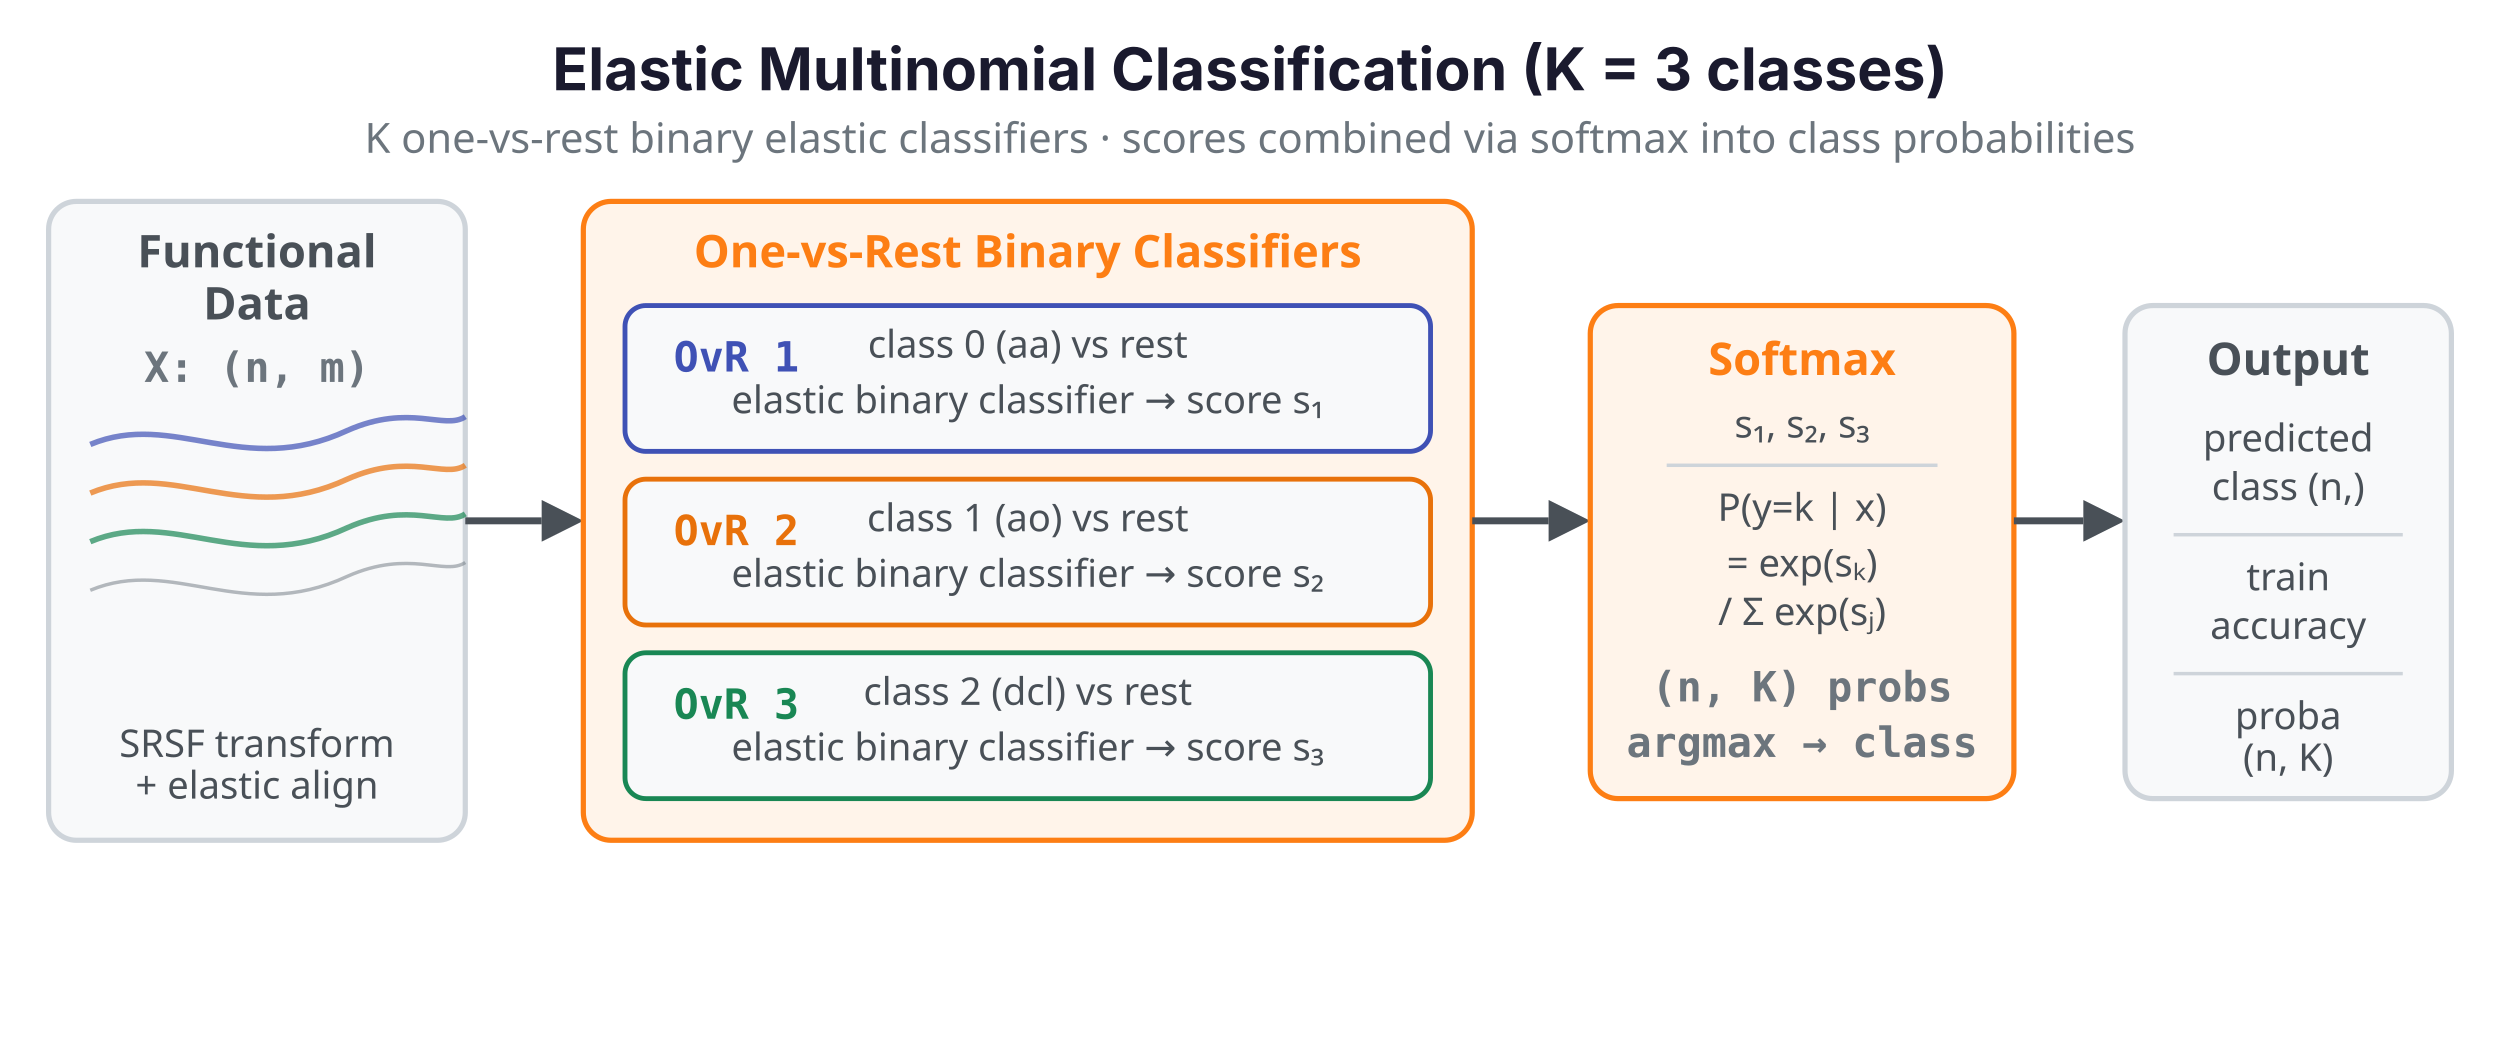
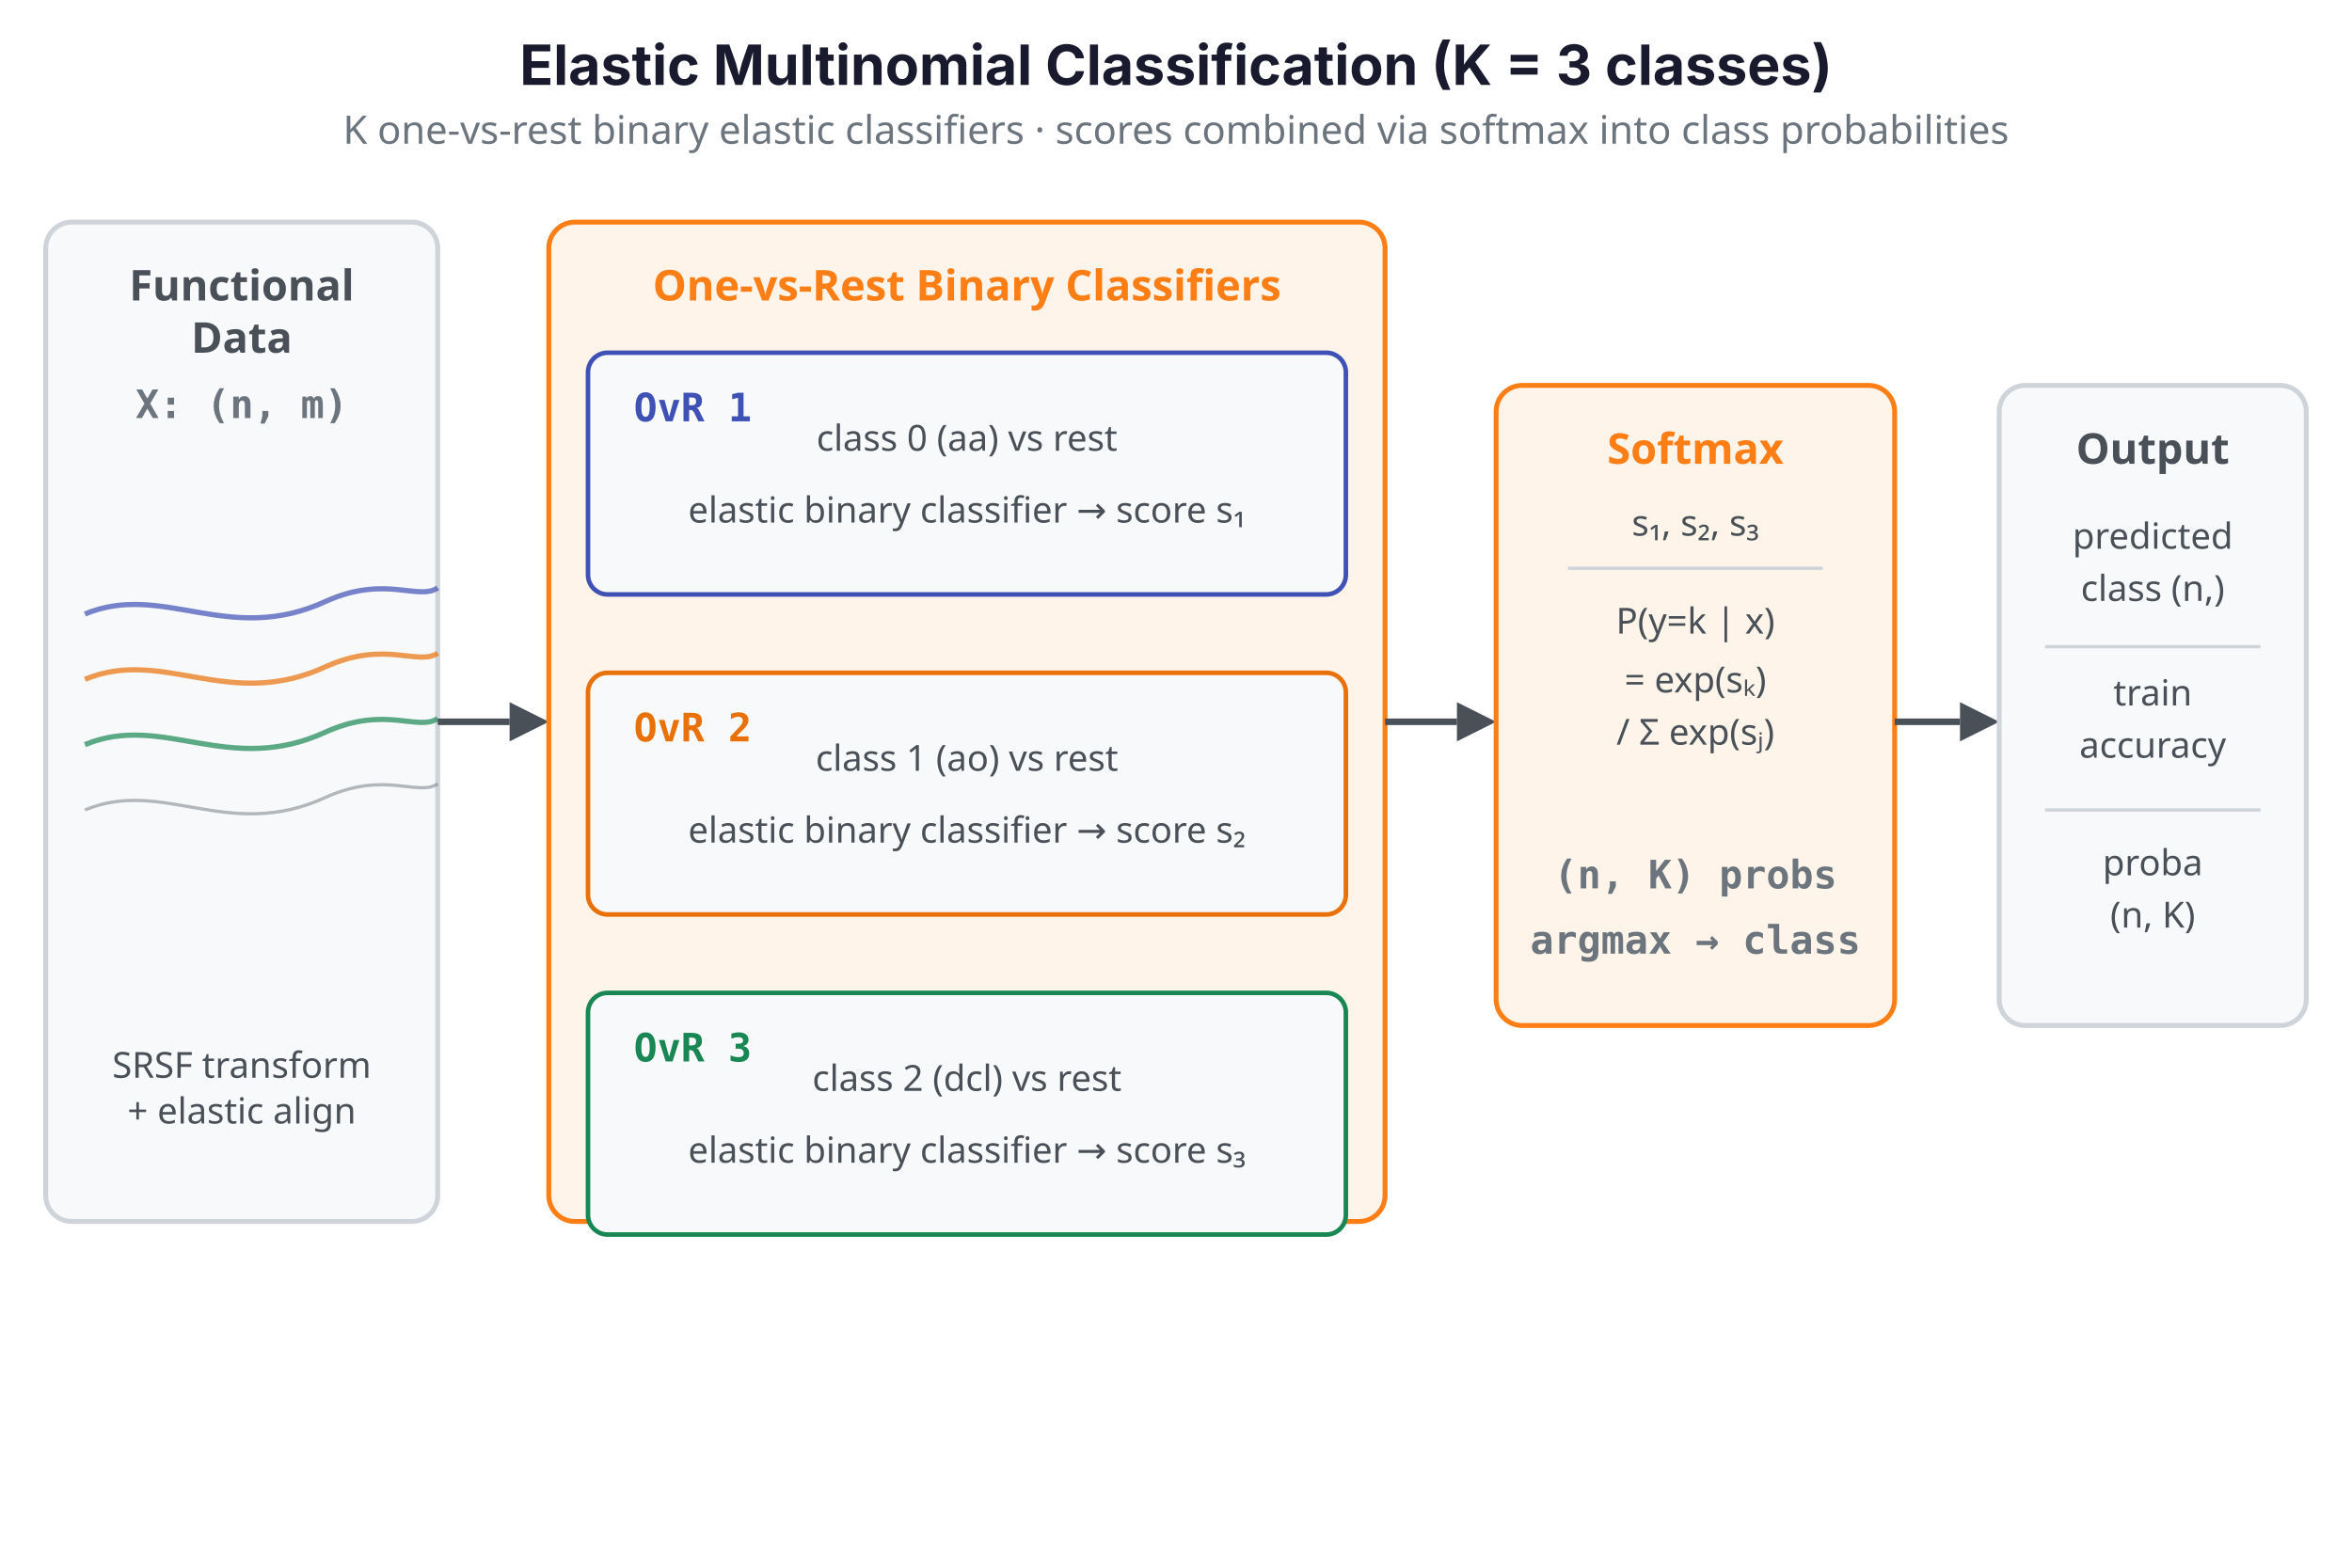
- <svg xmlns="http://www.w3.org/2000/svg" viewBox="0 0 720 300" fill="none" role="img" aria-label="Elastic Multinomial Classification — K one-vs-rest binary elastic classifiers combined via softmax">
+ <svg xmlns="http://www.w3.org/2000/svg" viewBox="0 0 720 480" fill="none" role="img" aria-label="Elastic Multinomial Classification — K one-vs-rest binary elastic classifiers combined via softmax">
  <style>
    .ttl{font:700 17px system-ui,-apple-system,sans-serif;fill:#1a1a2e}
    .sub{font:400 12px system-ui,sans-serif;fill:#6c757d}
    .lab{font:700 13px system-ui,sans-serif}
    .sm{font:400 11px system-ui,sans-serif;fill:#495057}
    .mono{font:600 12px ui-monospace,monospace}
  </style>
  <text class="ttl" x="360" y="26" text-anchor="middle">Elastic Multinomial Classification (K = 3 classes)</text>
  <text class="sub" x="360" y="44" text-anchor="middle">K one-vs-rest binary elastic classifiers · scores combined via softmax into class probabilities</text>
-   <rect x="14" y="58" width="120" height="184" rx="8" fill="#f8f9fa" stroke="#ced4da" stroke-width="1.5" />
-   <text class="lab" x="74" y="77" text-anchor="middle" fill="#495057">Functional</text>
-   <text class="lab" x="74" y="92" text-anchor="middle" fill="#495057">Data</text>
-   <text class="mono" x="74" y="110" text-anchor="middle" fill="#6c757d" font-size="10">X: (n, m)</text>
-   <path d="M26 128 C50 118 70 138 100 124 C118 116 128 124 134 120" stroke="#3f51b5" stroke-width="1.6" opacity="0.7" />
-   <path d="M26 142 C50 132 70 152 100 138 C118 130 128 138 134 134" stroke="#e8710a" stroke-width="1.6" opacity="0.7" />
-   <path d="M26 156 C50 146 70 166 100 152 C118 144 128 152 134 148" stroke="#198754" stroke-width="1.6" opacity="0.7" />
-   <path d="M26 170 C50 160 70 180 100 166 C118 158 128 166 134 162" stroke="#6c757d" stroke-width="1.0" opacity="0.5" />
-   <text class="sm" x="74" y="218" text-anchor="middle">SRSF transform</text>
-   <text class="sm" x="74" y="230" text-anchor="middle">+ elastic align</text>
-   <line x1="134" y1="150" x2="156" y2="150" stroke="#495057" stroke-width="2.0" />
-   <polygon points="156,144 168,150 156,156" fill="#495057" />
-   <rect x="168" y="58" width="256" height="184" rx="8" fill="#fff4ea" stroke="#fd7e14" stroke-width="1.5" />
-   <text class="lab" x="296" y="77" text-anchor="middle" fill="#fd7e14">One-vs-Rest Binary Classifiers</text>
-   <rect x="180" y="88" width="232" height="42" rx="6" fill="#f8f9fa" stroke="#3f51b5" stroke-width="1.4" />
-   <text class="mono" x="194" y="107" fill="#3f51b5" font-size="10">OvR 1</text>
-   <text class="sm" x="296" y="103" text-anchor="middle" fill="#1a1a2e">class 0 (aa) vs rest</text>
-   <text class="sm" x="296" y="119" text-anchor="middle" fill="#495057">elastic binary classifier → score s₁</text>
-   <rect x="180" y="138" width="232" height="42" rx="6" fill="#f8f9fa" stroke="#e8710a" stroke-width="1.4" />
-   <text class="mono" x="194" y="157" fill="#e8710a" font-size="10">OvR 2</text>
-   <text class="sm" x="296" y="153" text-anchor="middle" fill="#1a1a2e">class 1 (ao) vs rest</text>
-   <text class="sm" x="296" y="169" text-anchor="middle" fill="#495057">elastic binary classifier → score s₂</text>
-   <rect x="180" y="188" width="232" height="42" rx="6" fill="#f8f9fa" stroke="#198754" stroke-width="1.4" />
-   <text class="mono" x="194" y="207" fill="#198754" font-size="10">OvR 3</text>
-   <text class="sm" x="296" y="203" text-anchor="middle" fill="#1a1a2e">class 2 (dcl) vs rest</text>
-   <text class="sm" x="296" y="219" text-anchor="middle" fill="#495057">elastic binary classifier → score s₃</text>
-   <line x1="424" y1="150" x2="446" y2="150" stroke="#495057" stroke-width="2.0" />
-   <polygon points="446,144 458,150 446,156" fill="#495057" />
-   <rect x="458" y="88" width="122" height="142" rx="8" fill="#fff4ea" stroke="#fd7e14" stroke-width="1.5" />
-   <text class="lab" x="519" y="108" text-anchor="middle" fill="#fd7e14">Softmax</text>
-   <text class="sm" x="519" y="126" text-anchor="middle">s₁, s₂, s₃</text>
-   <line x1="480" y1="134" x2="558" y2="134" stroke="#ced4da" stroke-width="1.0" />
-   <text class="sm" x="519" y="150" text-anchor="middle" fill="#1a1a2e">P(y=k | x)</text>
-   <text class="sm" x="519" y="166" text-anchor="middle" fill="#495057">= exp(sₖ)</text>
-   <text class="sm" x="519" y="180" text-anchor="middle" fill="#495057">/ Σ exp(sⱼ)</text>
-   <text class="mono" x="519" y="202" text-anchor="middle" fill="#6c757d" font-size="10">(n, K) probs</text>
-   <text class="mono" x="519" y="218" text-anchor="middle" fill="#6c757d" font-size="10">argmax → class</text>
-   <line x1="580" y1="150" x2="600" y2="150" stroke="#495057" stroke-width="2.0" />
-   <polygon points="600,144 612,150 600,156" fill="#495057" />
-   <rect x="612" y="88" width="94" height="142" rx="8" fill="#f8f9fa" stroke="#ced4da" stroke-width="1.5" />
-   <text class="lab" x="659" y="108" text-anchor="middle" fill="#495057">Output</text>
-   <text class="sm" x="659" y="130" text-anchor="middle">predicted</text>
-   <text class="sm" x="659" y="144" text-anchor="middle">class (n,)</text>
-   <line x1="626" y1="154" x2="692" y2="154" stroke="#ced4da" stroke-width="1.0" />
-   <text class="sm" x="659" y="170" text-anchor="middle">train</text>
-   <text class="sm" x="659" y="184" text-anchor="middle">accuracy</text>
-   <line x1="626" y1="194" x2="692" y2="194" stroke="#ced4da" stroke-width="1.0" />
-   <text class="sm" x="659" y="210" text-anchor="middle">proba</text>
-   <text class="sm" x="659" y="222" text-anchor="middle">(n, K)</text>
+   <rect x="14" y="68" width="120" height="306" rx="8" fill="#f8f9fa" stroke="#ced4da" stroke-width="1.5" />
+   <text class="lab" x="74" y="92" text-anchor="middle" fill="#495057">Functional</text>
+   <text class="lab" x="74" y="108" text-anchor="middle" fill="#495057">Data</text>
+   <text class="mono" x="74" y="128" text-anchor="middle" fill="#6c757d" font-size="10">X: (n, m)</text>
+   <path d="M26 188 C50 178 70 198 100 184 C118 176 128 184 134 180" stroke="#3f51b5" stroke-width="1.6" opacity="0.7" />
+   <path d="M26 208 C50 198 70 218 100 204 C118 196 128 204 134 200" stroke="#e8710a" stroke-width="1.6" opacity="0.7" />
+   <path d="M26 228 C50 218 70 238 100 224 C118 216 128 224 134 220" stroke="#198754" stroke-width="1.6" opacity="0.7" />
+   <path d="M26 248 C50 238 70 258 100 244 C118 236 128 244 134 240" stroke="#6c757d" stroke-width="1.0" opacity="0.5" />
+   <text class="sm" x="74" y="330" text-anchor="middle">SRSF transform</text>
+   <text class="sm" x="74" y="344" text-anchor="middle">+ elastic align</text>
+   <line x1="134" y1="221" x2="156" y2="221" stroke="#495057" stroke-width="2.0" />
+   <polygon points="156,215 168,221 156,227" fill="#495057" />
+   <rect x="168" y="68" width="256" height="306" rx="8" fill="#fff4ea" stroke="#fd7e14" stroke-width="1.5" />
+   <text class="lab" x="296" y="92" text-anchor="middle" fill="#fd7e14">One-vs-Rest Binary Classifiers</text>
+   <rect x="180" y="108" width="232" height="74" rx="6" fill="#f8f9fa" stroke="#3f51b5" stroke-width="1.4" />
+   <text class="mono" x="194" y="129" fill="#3f51b5" font-size="10">OvR 1</text>
+   <text class="sm" x="296" y="138" text-anchor="middle" fill="#1a1a2e">class 0 (aa) vs rest</text>
+   <text class="sm" x="296" y="160" text-anchor="middle" fill="#495057">elastic binary classifier → score s₁</text>
+   <rect x="180" y="206" width="232" height="74" rx="6" fill="#f8f9fa" stroke="#e8710a" stroke-width="1.4" />
+   <text class="mono" x="194" y="227" fill="#e8710a" font-size="10">OvR 2</text>
+   <text class="sm" x="296" y="236" text-anchor="middle" fill="#1a1a2e">class 1 (ao) vs rest</text>
+   <text class="sm" x="296" y="258" text-anchor="middle" fill="#495057">elastic binary classifier → score s₂</text>
+   <rect x="180" y="304" width="232" height="74" rx="6" fill="#f8f9fa" stroke="#198754" stroke-width="1.4" />
+   <text class="mono" x="194" y="325" fill="#198754" font-size="10">OvR 3</text>
+   <text class="sm" x="296" y="334" text-anchor="middle" fill="#1a1a2e">class 2 (dcl) vs rest</text>
+   <text class="sm" x="296" y="356" text-anchor="middle" fill="#495057">elastic binary classifier → score s₃</text>
+   <line x1="424" y1="221" x2="446" y2="221" stroke="#495057" stroke-width="2.0" />
+   <polygon points="446,215 458,221 446,227" fill="#495057" />
+   <rect x="458" y="118" width="122" height="196" rx="8" fill="#fff4ea" stroke="#fd7e14" stroke-width="1.5" />
+   <text class="lab" x="519" y="142" text-anchor="middle" fill="#fd7e14">Softmax</text>
+   <text class="sm" x="519" y="164" text-anchor="middle">s₁, s₂, s₃</text>
+   <line x1="480" y1="174" x2="558" y2="174" stroke="#ced4da" stroke-width="1.0" />
+   <text class="sm" x="519" y="194" text-anchor="middle" fill="#1a1a2e">P(y=k | x)</text>
+   <text class="sm" x="519" y="212" text-anchor="middle" fill="#495057">= exp(sₖ)</text>
+   <text class="sm" x="519" y="228" text-anchor="middle" fill="#495057">/ Σ exp(sⱼ)</text>
+   <text class="mono" x="519" y="272" text-anchor="middle" fill="#6c757d" font-size="10">(n, K) probs</text>
+   <text class="mono" x="519" y="292" text-anchor="middle" fill="#6c757d" font-size="10">argmax → class</text>
+   <line x1="580" y1="221" x2="600" y2="221" stroke="#495057" stroke-width="2.0" />
+   <polygon points="600,215 612,221 600,227" fill="#495057" />
+   <rect x="612" y="118" width="94" height="196" rx="8" fill="#f8f9fa" stroke="#ced4da" stroke-width="1.5" />
+   <text class="lab" x="659" y="142" text-anchor="middle" fill="#495057">Output</text>
+   <text class="sm" x="659" y="168" text-anchor="middle">predicted</text>
+   <text class="sm" x="659" y="184" text-anchor="middle">class (n,)</text>
+   <line x1="626" y1="198" x2="692" y2="198" stroke="#ced4da" stroke-width="1.0" />
+   <text class="sm" x="659" y="216" text-anchor="middle">train</text>
+   <text class="sm" x="659" y="232" text-anchor="middle">accuracy</text>
+   <line x1="626" y1="248" x2="692" y2="248" stroke="#ced4da" stroke-width="1.0" />
+   <text class="sm" x="659" y="268" text-anchor="middle">proba</text>
+   <text class="sm" x="659" y="284" text-anchor="middle">(n, K)</text>
</svg>
